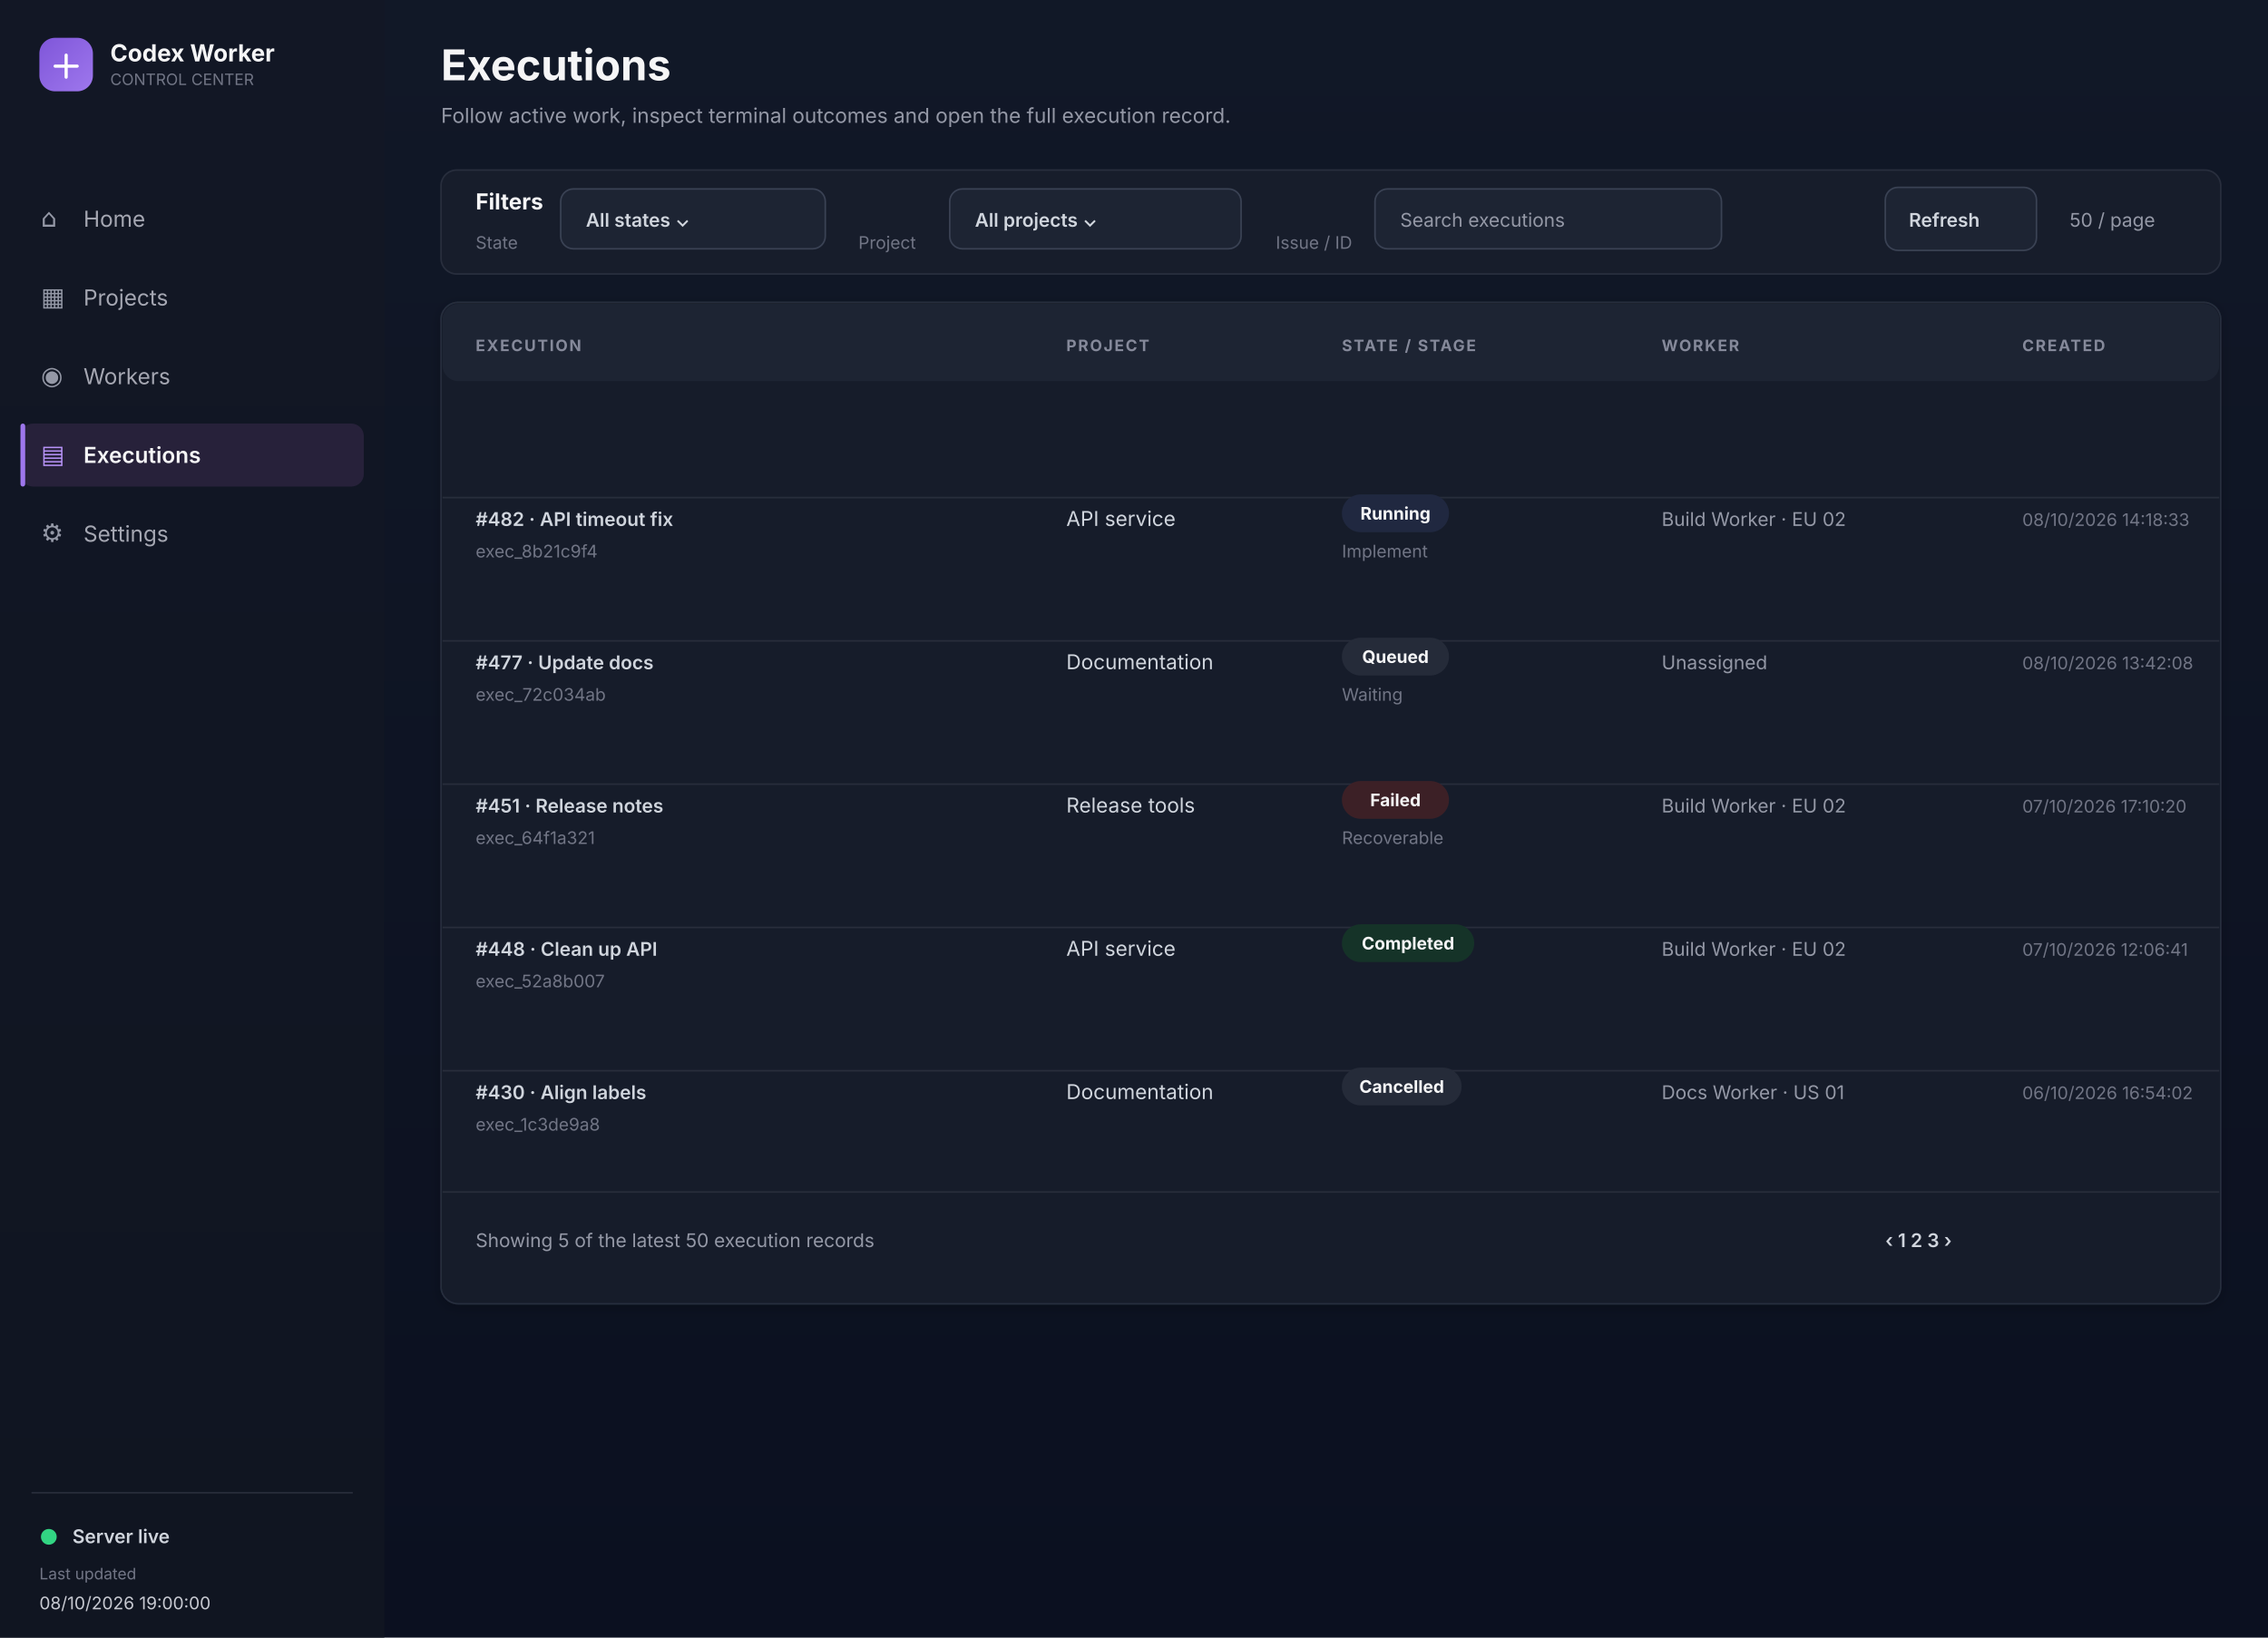
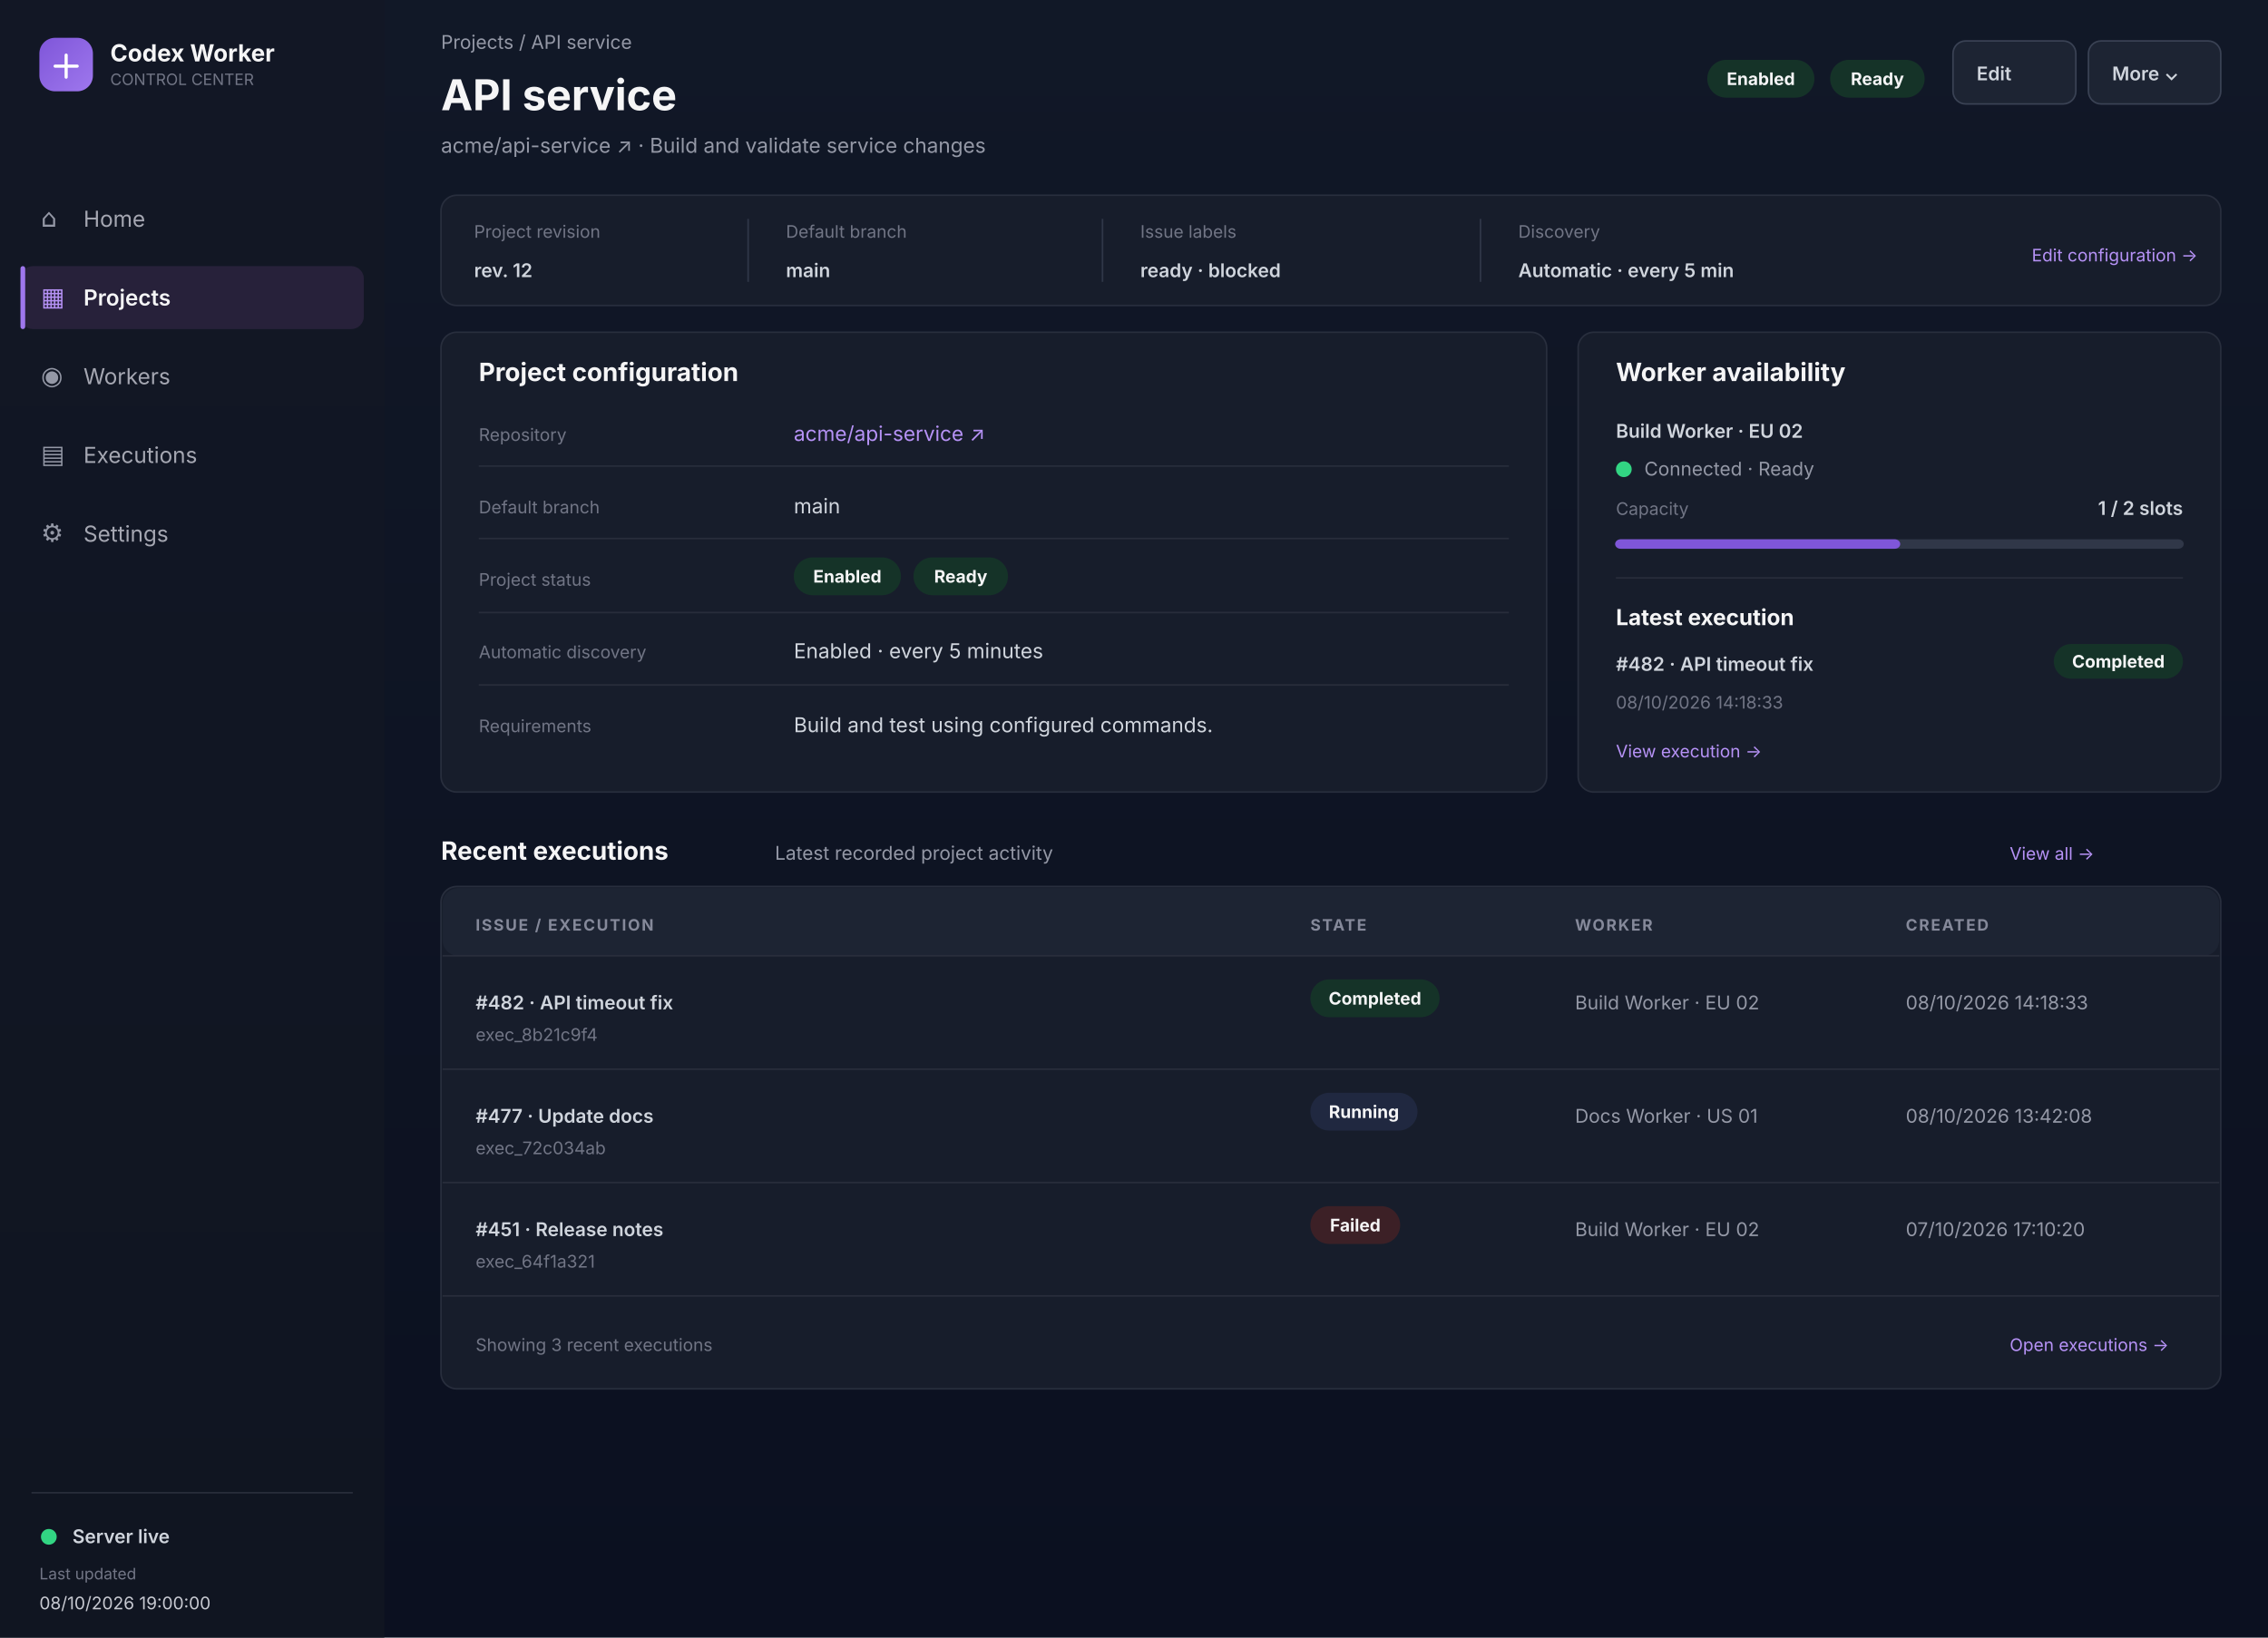
<svg xmlns="http://www.w3.org/2000/svg" width="1440" height="1040" viewBox="0 0 1440 1040" role="img" aria-labelledby="title desc">
  <defs>
    <linearGradient id="bg" x2="0" y2="1">
      <stop stop-color="#111827" />
      <stop offset="1" stop-color="#0b1020" />
    </linearGradient>
    <linearGradient id="sidebar" x2="0" y2="1">
      <stop stop-color="#121725" />
      <stop offset="1" stop-color="#101521" />
    </linearGradient>
    <linearGradient id="accent" x2="1" y2="1">
      <stop stop-color="#7f56d9" />
      <stop offset="1" stop-color="#9e77ed" />
    </linearGradient>
    <filter id="shadow" x="-10%" y="-10%" width="120%" height="130%">
      <feDropShadow dx="0" dy="2" stdDeviation="4" flood-color="#000" flood-opacity=".22" />
    </filter>
    <style>
.ui{font-family:Inter,-apple-system,BlinkMacSystemFont,"Segoe UI",sans-serif;fill:#f5f5f6}.h1{font-size:27px;font-weight:650}.h2{font-size:16px;font-weight:650}.h3{font-size:14px;font-weight:650}.brand{font-size:15px;font-weight:700}.micro{font-size:10px;fill:#717585}.micro-bright{font-size:11px;fill:#c7c9d1}.nav{font-size:14px;fill:#a5a7b2}.nav-active{font-size:14px;fill:#f5f5f6;font-weight:600}.icon{font-size:16px;fill:#9498a6}.icon-active{font-size:16px;fill:#b692f6}.body{font-size:13px;fill:#d0d5dd}.small{font-size:12px;fill:#9498a6}.small-strong{font-size:12px;fill:#d0d5dd;font-weight:600}.muted{font-size:13px;fill:#9498a6}.faint{font-size:11px;fill:#717585}.label{font-size:10px;fill:#85899a;font-weight:700;letter-spacing:1px}.chip{font-size:11px;font-weight:650}.card{fill:#171d2b;stroke:#282e3d}.surface{fill:#1d2433;stroke:#303748}.rule{stroke:#282d3b}.link{fill:#b692f6;font-size:13px}.link-small{fill:#b692f6;font-size:11px}.good{fill:#32d583}.warn{fill:#fdb022}.bad{fill:#fda29b}.info{fill:#84caff}.neutral{fill:#9498a6}
</style>
  </defs>
  <rect width="1440" height="1040" fill="url(#bg)" />
  <rect width="244" height="1040" fill="url(#sidebar)" />
  <rect x="25" y="24" width="34" height="34" rx="10" fill="url(#accent)" />
  <path d="M35 42h14M42 35v14" stroke="#fff" stroke-width="2" stroke-linecap="round" />
  <text x="70" y="39" class="ui brand">Codex Worker</text>
  <text x="70" y="54" class="ui micro">CONTROL CENTER</text>
  <text x="26" y="144" class="ui icon">⌂</text>
  <text x="53" y="144" class="ui nav">Home</text>
-   <text x="26" y="194" class="ui icon">▦</text>
-   <text x="53" y="194" class="ui nav">Projects</text>
+   <rect x="13" y="169" width="218" height="40" rx="8" fill="#27213a" />
+   <rect x="13" y="169" width="3" height="40" rx="1.5" fill="#9e77ed" />
+   <text x="26" y="194" class="ui icon-active">▦</text>
+   <text x="53" y="194" class="ui nav-active">Projects</text>
  <text x="26" y="244" class="ui icon">◉</text>
  <text x="53" y="244" class="ui nav">Workers</text>
-   <rect x="13" y="269" width="218" height="40" rx="8" fill="#27213a" />
-   <rect x="13" y="269" width="3" height="40" rx="1.5" fill="#9e77ed" />
-   <text x="26" y="294" class="ui icon-active">▤</text>
-   <text x="53" y="294" class="ui nav-active">Executions</text>
+   <text x="26" y="294" class="ui icon">▤</text>
+   <text x="53" y="294" class="ui nav">Executions</text>
  <text x="26" y="344" class="ui icon">⚙</text>
  <text x="53" y="344" class="ui nav">Settings</text>
  <line x1="20" y1="948" x2="224" y2="948" stroke="#282d3b" />
  <circle cx="31" cy="976" r="5" fill="#32d583" />
  <text x="46" y="980" class="ui small-strong">Server live</text>
  <text x="25" y="1003" class="ui micro">Last updated</text>
  <text x="25" y="1022" class="ui micro-bright">08/10/2026 19:00:00</text>
  <g class="ui">
-     <text x="280" y="51" class="ui h1">Executions</text>
-     <text x="280" y="78" class="ui muted">Follow active work, inspect terminal outcomes and open the full execution record.</text>
-     <rect x="280" y="108" width="1130" height="66" rx="10" fill="#171d2b" stroke="#282e3d" />
-     <text x="302" y="133" class="ui h3">Filters</text>
-     <text x="302" y="158" class="ui faint">State</text>
-     <rect x="356" y="120" width="168" height="38" rx="8" fill="#1d2433" stroke="#3a4254" />
-     <text x="372" y="144" class="ui small-strong">All states  ⌄</text>
-     <text x="545" y="158" class="ui faint">Project</text>
-     <rect x="603" y="120" width="185" height="38" rx="8" fill="#1d2433" stroke="#3a4254" />
-     <text x="619" y="144" class="ui small-strong">All projects  ⌄</text>
-     <text x="810" y="158" class="ui faint">Issue / ID</text>
-     <rect x="873" y="120" width="220" height="38" rx="8" fill="#1d2433" stroke="#3a4254" />
-     <text x="889" y="144" class="ui small">Search executions</text>
-     <rect x="1197" y="119" width="96" height="40" rx="8" fill="#1d2433" stroke="#3a4254" />
-     <text x="1212" y="144" class="ui small-strong" fill="#d0d5dd">Refresh</text>
-     <text x="1314" y="144" class="ui small">50 / page</text>
-     <rect x="280" y="192" width="1130" height="636" rx="11" fill="#171d2b" stroke="#282e3d" filter="url(#shadow)" />
-     <rect x="281" y="193" width="1128" height="49" rx="10" fill="#1d2433" />
-     <text x="302" y="223" class="ui label">EXECUTION</text>
-     <text x="677" y="223" class="ui label">PROJECT</text>
-     <text x="852" y="223" class="ui label">STATE / STAGE</text>
-     <text x="1055" y="223" class="ui label">WORKER</text>
-     <text x="1284" y="223" class="ui label">CREATED</text>
-     <line x1="281" y1="316" x2="1409" y2="316" stroke="#282d3b" stroke-width="1" />
-     <text x="302" y="334" class="ui small-strong">#482 · API timeout fix</text>
-     <text x="302" y="354" class="ui faint">exec_8b21c9f4</text>
-     <text x="677" y="334" class="ui body">API service</text>
-     <rect x="852" y="314" width="68" height="24" rx="12" fill="#202840" />
-     <text x="886" y="330" text-anchor="middle" class="ui chip" fill="#84caff">Running</text>
-     <text x="852" y="354" class="ui faint">Implement</text>
-     <text x="1055" y="334" class="ui small">Build Worker · EU 02</text>
-     <text x="1284" y="334" class="ui faint">08/10/2026 14:18:33</text>
-     <line x1="281" y1="407" x2="1409" y2="407" stroke="#282d3b" stroke-width="1" />
-     <text x="302" y="425" class="ui small-strong">#477 · Update docs</text>
-     <text x="302" y="445" class="ui faint">exec_72c034ab</text>
-     <text x="677" y="425" class="ui body">Documentation</text>
-     <rect x="852" y="405" width="68" height="24" rx="12" fill="#252b39" />
-     <text x="886" y="421" text-anchor="middle" class="ui chip" fill="#c7c9d1">Queued</text>
-     <text x="852" y="445" class="ui faint">Waiting</text>
-     <text x="1055" y="425" class="ui small">Unassigned</text>
-     <text x="1284" y="425" class="ui faint">08/10/2026 13:42:08</text>
-     <line x1="281" y1="498" x2="1409" y2="498" stroke="#282d3b" stroke-width="1" />
-     <text x="302" y="516" class="ui small-strong">#451 · Release notes</text>
-     <text x="302" y="536" class="ui faint">exec_64f1a321</text>
-     <text x="677" y="516" class="ui body">Release tools</text>
-     <rect x="852" y="496" width="68" height="24" rx="12" fill="#3c2026" />
-     <text x="886" y="512" text-anchor="middle" class="ui chip" fill="#fda29b">Failed</text>
-     <text x="852" y="536" class="ui faint">Recoverable</text>
-     <text x="1055" y="516" class="ui small">Build Worker · EU 02</text>
-     <text x="1284" y="516" class="ui faint">07/10/2026 17:10:20</text>
-     <line x1="281" y1="589" x2="1409" y2="589" stroke="#282d3b" stroke-width="1" />
-     <text x="302" y="607" class="ui small-strong">#448 · Clean up API</text>
-     <text x="302" y="627" class="ui faint">exec_52a8b007</text>
-     <text x="677" y="607" class="ui body">API service</text>
-     <rect x="852" y="587" width="84" height="24" rx="12" fill="#153328" />
-     <text x="894" y="603" text-anchor="middle" class="ui chip" fill="#6ce9a6">Completed</text>
-     <text x="1055" y="607" class="ui small">Build Worker · EU 02</text>
-     <text x="1284" y="607" class="ui faint">07/10/2026 12:06:41</text>
-     <line x1="281" y1="680" x2="1409" y2="680" stroke="#282d3b" stroke-width="1" />
-     <text x="302" y="698" class="ui small-strong">#430 · Align labels</text>
-     <text x="302" y="718" class="ui faint">exec_1c3de9a8</text>
-     <text x="677" y="698" class="ui body">Documentation</text>
-     <rect x="852" y="678" width="76" height="24" rx="12" fill="#252b39" />
-     <text x="890" y="694" text-anchor="middle" class="ui chip" fill="#c7c9d1">Cancelled</text>
-     <text x="1055" y="698" class="ui small">Docs Worker · US 01</text>
-     <text x="1284" y="698" class="ui faint">06/10/2026 16:54:02</text>
-     <line x1="281" y1="757" x2="1409" y2="757" stroke="#282d3b" stroke-width="1" />
-     <text x="302" y="792" class="ui small">Showing 5 of the latest 50 execution records</text>
-     <text x="1197" y="792" class="ui small-strong">‹   1   2   3   ›</text>
+     <text x="280" y="31" class="ui small">Projects  /  API service</text>
+     <text x="280" y="70" class="ui h1">API service</text>
+     <text x="280" y="97" class="ui muted">acme/api-service  ↗   ·   Build and validate service changes</text>
+     <rect x="1084" y="38" width="68" height="24" rx="12" fill="#153328" />
+     <text x="1118" y="54" text-anchor="middle" class="ui chip" fill="#6ce9a6">Enabled</text>
+     <rect x="1162" y="38" width="60" height="24" rx="12" fill="#153328" />
+     <text x="1192" y="54" text-anchor="middle" class="ui chip" fill="#6ce9a6">Ready</text>
+     <rect x="1240" y="26" width="78" height="40" rx="8" fill="#1d2433" stroke="#3a4254" />
+     <text x="1255" y="51" class="ui small-strong" fill="#d0d5dd">Edit</text>
+     <rect x="1326" y="26" width="84" height="40" rx="8" fill="#1d2433" stroke="#3a4254" />
+     <text x="1341" y="51" class="ui small-strong" fill="#d0d5dd">More  ⌄</text>
+     <rect x="280" y="124" width="1130" height="70" rx="10" fill="#171d2b" stroke="#282e3d" />
+     <text x="301" y="151" class="ui faint">Project revision</text>
+     <text x="301" y="176" class="ui small-strong">rev. 12</text>
+     <line x1="475" y1="139" x2="475" y2="179" stroke="#303748" stroke-width="1" />
+     <text x="499" y="151" class="ui faint">Default branch</text>
+     <text x="499" y="176" class="ui small-strong">main</text>
+     <line x1="700" y1="139" x2="700" y2="179" stroke="#303748" stroke-width="1" />
+     <text x="724" y="151" class="ui faint">Issue labels</text>
+     <text x="724" y="176" class="ui small-strong">ready · blocked</text>
+     <line x1="940" y1="139" x2="940" y2="179" stroke="#303748" stroke-width="1" />
+     <text x="964" y="151" class="ui faint">Discovery</text>
+     <text x="964" y="176" class="ui small-strong">Automatic · every 5 min</text>
+     <text x="1290" y="166" class="ui link-small">Edit configuration →</text>
+     <rect x="280" y="211" width="702" height="292" rx="10" fill="#171d2b" stroke="#282e3d" />
+     <text x="304" y="242" class="ui h2">Project configuration</text>
+     <text x="304" y="280" class="ui faint">Repository</text>
+     <text x="504" y="280" class="ui link">acme/api-service  ↗</text>
+     <line x1="304" y1="296" x2="958" y2="296" stroke="#282d3b" stroke-width="1" />
+     <text x="304" y="326" class="ui faint">Default branch</text>
+     <text x="504" y="326" class="ui body">main</text>
+     <line x1="304" y1="342" x2="958" y2="342" stroke="#282d3b" stroke-width="1" />
+     <text x="304" y="372" class="ui faint">Project status</text>
+     <rect x="504" y="354" width="68" height="24" rx="12" fill="#153328" />
+     <text x="538" y="370" text-anchor="middle" class="ui chip" fill="#6ce9a6">Enabled</text>
+     <rect x="580" y="354" width="60" height="24" rx="12" fill="#153328" />
+     <text x="610" y="370" text-anchor="middle" class="ui chip" fill="#6ce9a6">Ready</text>
+     <line x1="304" y1="389" x2="958" y2="389" stroke="#282d3b" stroke-width="1" />
+     <text x="304" y="418" class="ui faint">Automatic discovery</text>
+     <text x="504" y="418" class="ui body">Enabled · every 5 minutes</text>
+     <line x1="304" y1="435" x2="958" y2="435" stroke="#282d3b" stroke-width="1" />
+     <text x="304" y="465" class="ui faint">Requirements</text>
+     <text x="504" y="465" class="ui body">Build and test using configured commands.</text>
+     <rect x="1002" y="211" width="408" height="292" rx="10" fill="#171d2b" stroke="#282e3d" />
+     <text x="1026" y="242" class="ui h2">Worker availability</text>
+     <text x="1026" y="278" class="ui small-strong">Build Worker · EU 02</text>
+     <circle cx="1031" cy="298" r="5" class="dot good" />
+     <text x="1044" y="302" class="ui small">Connected · Ready</text>
+     <text x="1026" y="327" class="ui faint">Capacity</text>
+     <text x="1386" y="327" class="ui small-strong" text-anchor="end">1 / 2 slots</text>
+     <rect x="1026" y="343" width="360" height="5" rx="3" fill="#303748" stroke="#303748" />
+     <rect x="1026" y="343" width="180" height="5" rx="3" fill="#7f56d9" stroke="#7f56d9" />
+     <line x1="1026" y1="367" x2="1386" y2="367" stroke="#282d3b" stroke-width="1" />
+     <text x="1026" y="397" class="ui h3">Latest execution</text>
+     <text x="1026" y="426" class="ui small-strong">#482 · API timeout fix</text>
+     <rect x="1304" y="409" width="82" height="22" rx="11" fill="#153328" />
+     <text x="1345" y="424" text-anchor="middle" class="ui chip" fill="#6ce9a6">Completed</text>
+     <text x="1026" y="450" class="ui faint">08/10/2026 14:18:33</text>
+     <text x="1026" y="481" class="ui link-small">View execution →</text>
+     <text x="280" y="546" class="ui h2">Recent executions</text>
+     <text x="492" y="546" class="ui small">Latest recorded project activity</text>
+     <text x="1276" y="546" class="ui link-small">View all →</text>
+     <rect x="280" y="563" width="1130" height="319" rx="10" fill="#171d2b" stroke="#282e3d" />
+     <rect x="281" y="564" width="1128" height="43" rx="10" fill="#1d2433" />
+     <text x="302" y="591" class="ui label">ISSUE / EXECUTION</text>
+     <text x="832" y="591" class="ui label">STATE</text>
+     <text x="1000" y="591" class="ui label">WORKER</text>
+     <text x="1210" y="591" class="ui label">CREATED</text>
+     <line x1="281" y1="607" x2="1409" y2="607" stroke="#282d3b" stroke-width="1" />
+     <text x="302" y="641" class="ui small-strong">#482 · API timeout fix</text>
+     <text x="302" y="661" class="ui faint">exec_8b21c9f4</text>
+     <rect x="832" y="622" width="82" height="24" rx="12" fill="#153328" />
+     <text x="873" y="638" text-anchor="middle" class="ui chip" fill="#6ce9a6">Completed</text>
+     <text x="1000" y="641" class="ui small">Build Worker · EU 02</text>
+     <text x="1210" y="641" class="ui small">08/10/2026 14:18:33</text>
+     <line x1="281" y1="679" x2="1409" y2="679" stroke="#282d3b" stroke-width="1" />
+     <text x="302" y="713" class="ui small-strong">#477 · Update docs</text>
+     <text x="302" y="733" class="ui faint">exec_72c034ab</text>
+     <rect x="832" y="694" width="68" height="24" rx="12" fill="#202840" />
+     <text x="866" y="710" text-anchor="middle" class="ui chip" fill="#84caff">Running</text>
+     <text x="1000" y="713" class="ui small">Docs Worker · US 01</text>
+     <text x="1210" y="713" class="ui small">08/10/2026 13:42:08</text>
+     <line x1="281" y1="751" x2="1409" y2="751" stroke="#282d3b" stroke-width="1" />
+     <text x="302" y="785" class="ui small-strong">#451 · Release notes</text>
+     <text x="302" y="805" class="ui faint">exec_64f1a321</text>
+     <rect x="832" y="766" width="57" height="24" rx="12" fill="#3c2026" />
+     <text x="860.5" y="782" text-anchor="middle" class="ui chip" fill="#fda29b">Failed</text>
+     <text x="1000" y="785" class="ui small">Build Worker · EU 02</text>
+     <text x="1210" y="785" class="ui small">07/10/2026 17:10:20</text>
+     <line x1="281" y1="823" x2="1409" y2="823" stroke="#282d3b" stroke-width="1" />
+     <text x="302" y="858" class="ui faint">Showing 3 recent executions</text>
+     <text x="1276" y="858" class="ui link-small">Open executions →</text>
  </g>
</svg>
